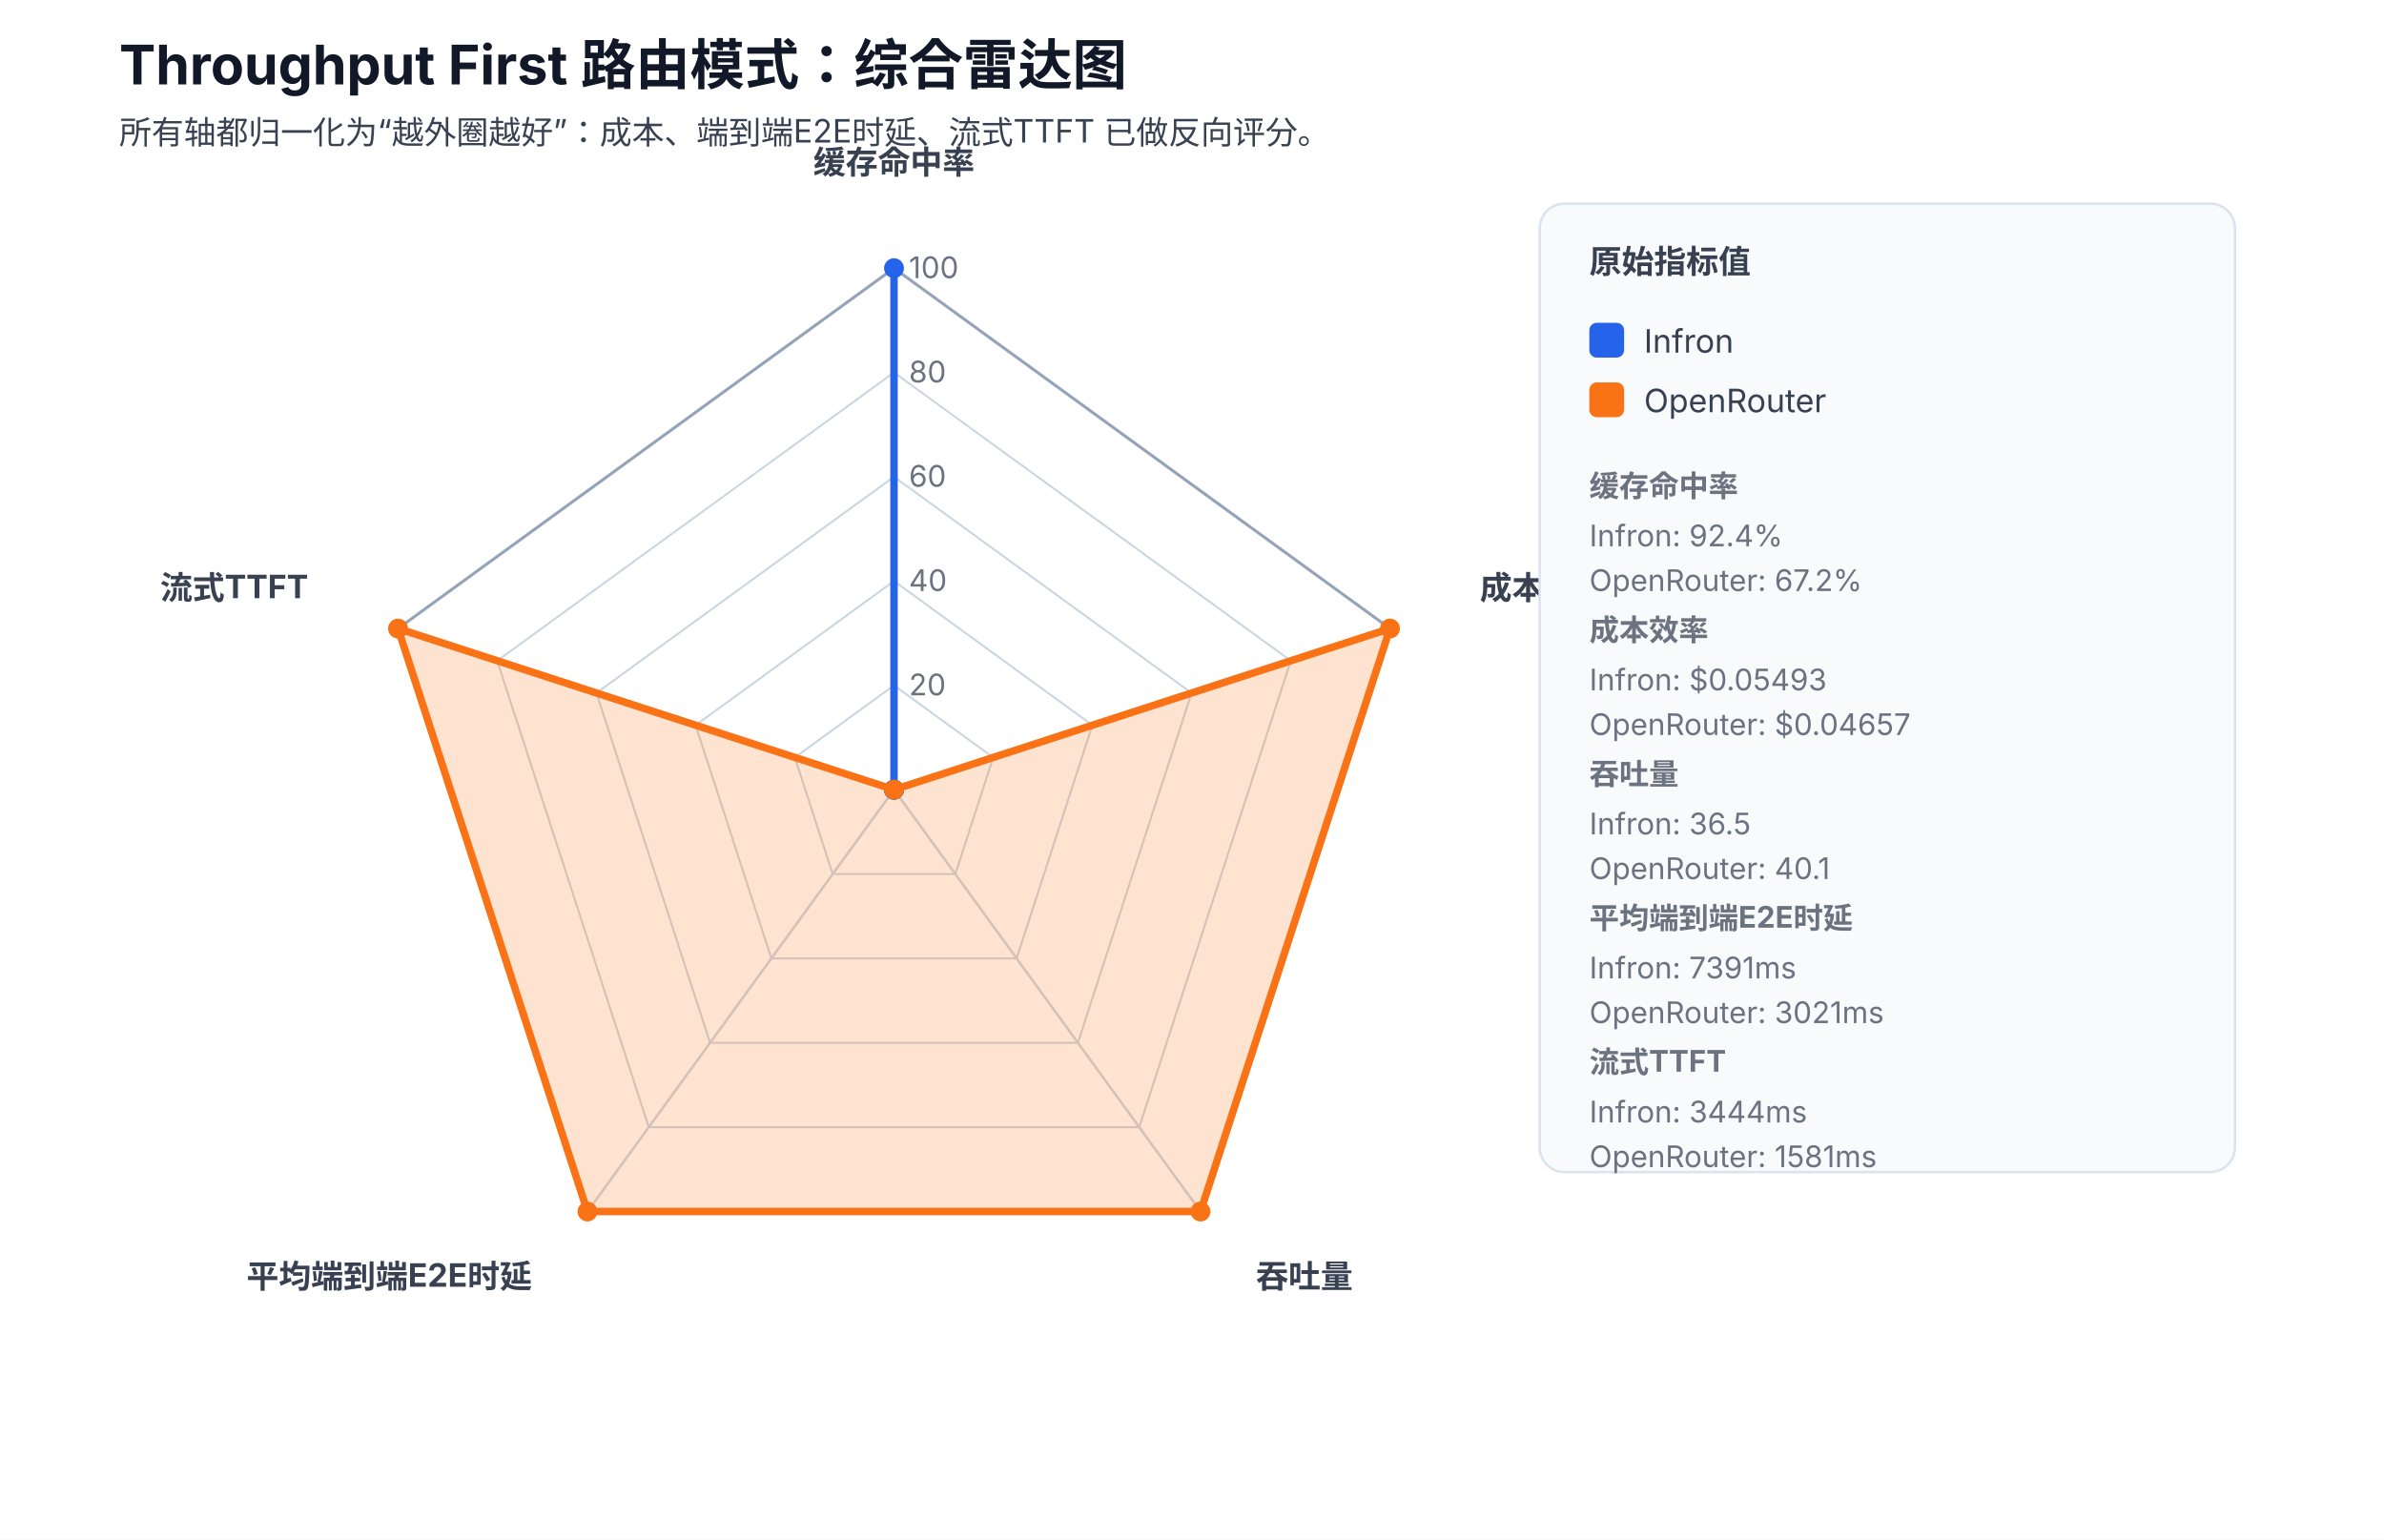
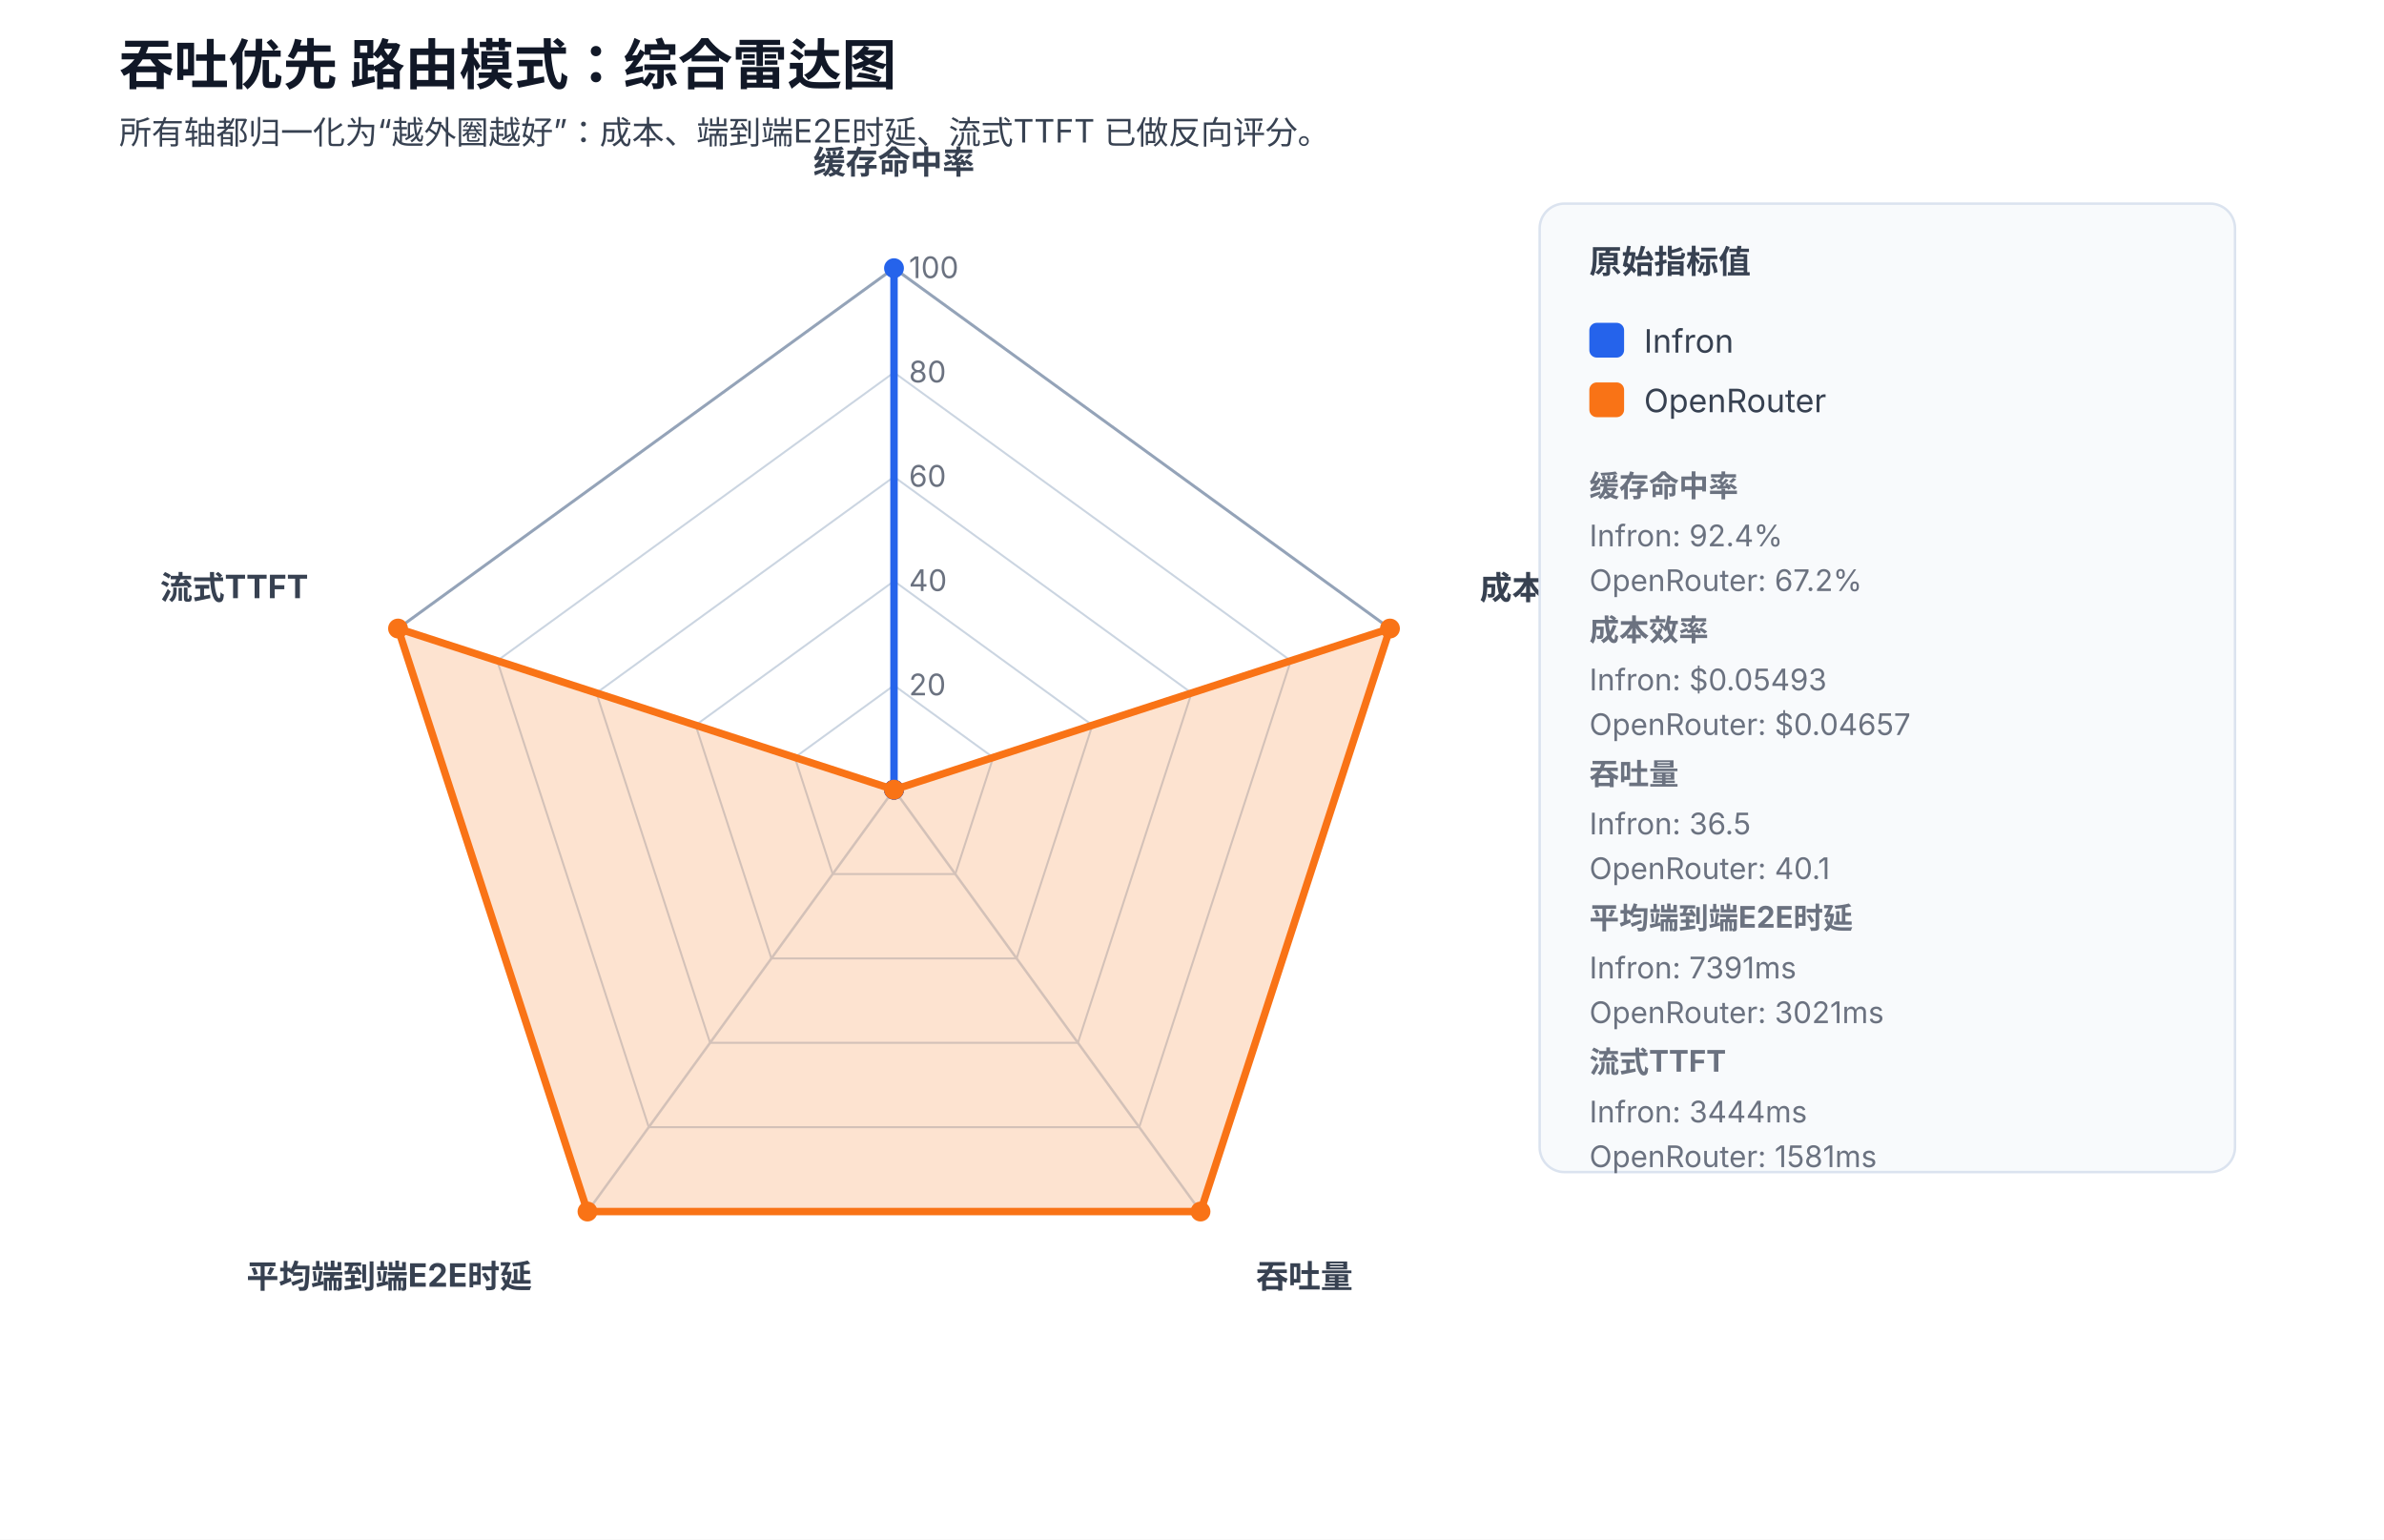
<svg xmlns="http://www.w3.org/2000/svg" width="960" height="620" viewBox="0 0 960 620">
  <style>text{font-family:-apple-system,BlinkMacSystemFont,'Segoe UI',sans-serif;fill:#111827}.title{font-size:22px;font-weight:700}.label{font-size:13px;fill:#374151}.tick{font-size:12px;fill:#6b7280}.value{font-size:12px;fill:#111827}</style>
  <rect width="100%" height="100%" fill="#ffffff" />
-   <text x="48" y="34" class="title">Throughput First 路由模式：综合雷达图</text>
+   <text x="48" y="34" class="title">吞吐优先 路由模式：综合雷达图</text>
  <text x="48" y="58" class="label">所有轴都归一化为“越外圈越好”：成本、端到端E2E时延、流式TTFT 已做反向评分。</text>
  <polygon points="360.00,276.00 399.94,305.02 384.69,351.98 335.31,351.98 320.06,305.02" fill="none" stroke="#cbd5e1" stroke-width="0.8" />
  <text x="366" y="280.00" class="tick">20</text>
  <polygon points="360.00,234.00 439.89,292.04 409.37,385.96 310.63,385.96 280.11,292.04" fill="none" stroke="#cbd5e1" stroke-width="0.8" />
  <text x="366" y="238.00" class="tick">40</text>
  <polygon points="360.00,192.00 479.83,279.06 434.06,419.94 285.94,419.94 240.17,279.06" fill="none" stroke="#cbd5e1" stroke-width="0.8" />
  <text x="366" y="196.00" class="tick">60</text>
  <polygon points="360.00,150.00 519.78,266.09 458.75,453.91 261.25,453.91 200.22,266.09" fill="none" stroke="#cbd5e1" stroke-width="0.8" />
  <text x="366" y="154.00" class="tick">80</text>
  <polygon points="360.00,108.00 559.72,253.11 483.43,487.89 236.57,487.89 160.28,253.11" fill="none" stroke="#94a3b8" stroke-width="1.2" />
  <text x="366" y="112.00" class="tick">100</text>
  <line x1="360" y1="318" x2="360.00" y2="108.00" stroke="#cbd5e1" />
  <text x="360.00" y="70.00" class="label" font-weight="700" text-anchor="middle">缓存命中率</text>
  <line x1="360" y1="318" x2="559.72" y2="253.11" stroke="#cbd5e1" />
  <text x="595.86" y="241.36" class="label" font-weight="700" text-anchor="start">成本效率</text>
  <line x1="360" y1="318" x2="483.43" y2="487.89" stroke="#cbd5e1" />
  <text x="505.77" y="518.64" class="label" font-weight="700" text-anchor="start">吞吐量</text>
  <line x1="360" y1="318" x2="236.57" y2="487.89" stroke="#cbd5e1" />
  <text x="214.23" y="518.64" class="label" font-weight="700" text-anchor="end">平均端到端E2E时延</text>
  <line x1="360" y1="318" x2="160.28" y2="253.11" stroke="#cbd5e1" />
  <text x="124.14" y="241.36" class="label" font-weight="700" text-anchor="end">流式TTFT</text>
  <polygon points="360.00,108.00 360.00,318.00 360.00,318.00 360.00,318.00 360.00,318.00" fill="#2563eb" fill-opacity="0.20" stroke="#2563eb" stroke-width="3" />
  <circle cx="360.00" cy="108.00" r="4" fill="#2563eb" />
  <circle cx="360.00" cy="318.00" r="4" fill="#2563eb" />
  <circle cx="360.00" cy="318.00" r="4" fill="#2563eb" />
  <circle cx="360.00" cy="318.00" r="4" fill="#2563eb" />
  <circle cx="360.00" cy="318.00" r="4" fill="#2563eb" />
  <polygon points="360.00,318.00 559.72,253.11 483.43,487.89 236.57,487.89 160.28,253.11" fill="#f97316" fill-opacity="0.20" stroke="#f97316" stroke-width="3" />
  <circle cx="360.00" cy="318.00" r="4" fill="#f97316" />
  <circle cx="559.72" cy="253.11" r="4" fill="#f97316" />
  <circle cx="483.43" cy="487.89" r="4" fill="#f97316" />
  <circle cx="236.57" cy="487.89" r="4" fill="#f97316" />
  <circle cx="160.28" cy="253.11" r="4" fill="#f97316" />
  <rect x="620" y="82" width="280" height="390" rx="10" fill="#f8fafc" stroke="#dbe3ef" />
  <text x="640" y="110" class="label" font-weight="800">原始指标值</text>
  <rect x="640" y="130" width="14" height="14" rx="3" fill="#2563eb" />
  <text x="662" y="142" class="label">Infron</text>
  <rect x="640" y="154" width="14" height="14" rx="3" fill="#f97316" />
  <text x="662" y="166" class="label">OpenRouter</text>
  <text x="640" y="200" class="tick" font-weight="700">缓存命中率</text>
  <text x="640" y="220" class="tick">Infron: 92.4%</text>
  <text x="640" y="238" class="tick">OpenRouter: 67.2%</text>
  <text x="640" y="258" class="tick" font-weight="700">成本效率</text>
  <text x="640" y="278" class="tick">Infron: $0.05493</text>
  <text x="640" y="296" class="tick">OpenRouter: $0.04657</text>
  <text x="640" y="316" class="tick" font-weight="700">吞吐量</text>
  <text x="640" y="336" class="tick">Infron: 36.5</text>
  <text x="640" y="354" class="tick">OpenRouter: 40.1</text>
  <text x="640" y="374" class="tick" font-weight="700">平均端到端E2E时延</text>
  <text x="640" y="394" class="tick">Infron: 7391ms</text>
  <text x="640" y="412" class="tick">OpenRouter: 3021ms</text>
  <text x="640" y="432" class="tick" font-weight="700">流式TTFT</text>
  <text x="640" y="452" class="tick">Infron: 3444ms</text>
  <text x="640" y="470" class="tick">OpenRouter: 1581ms</text>
</svg>
